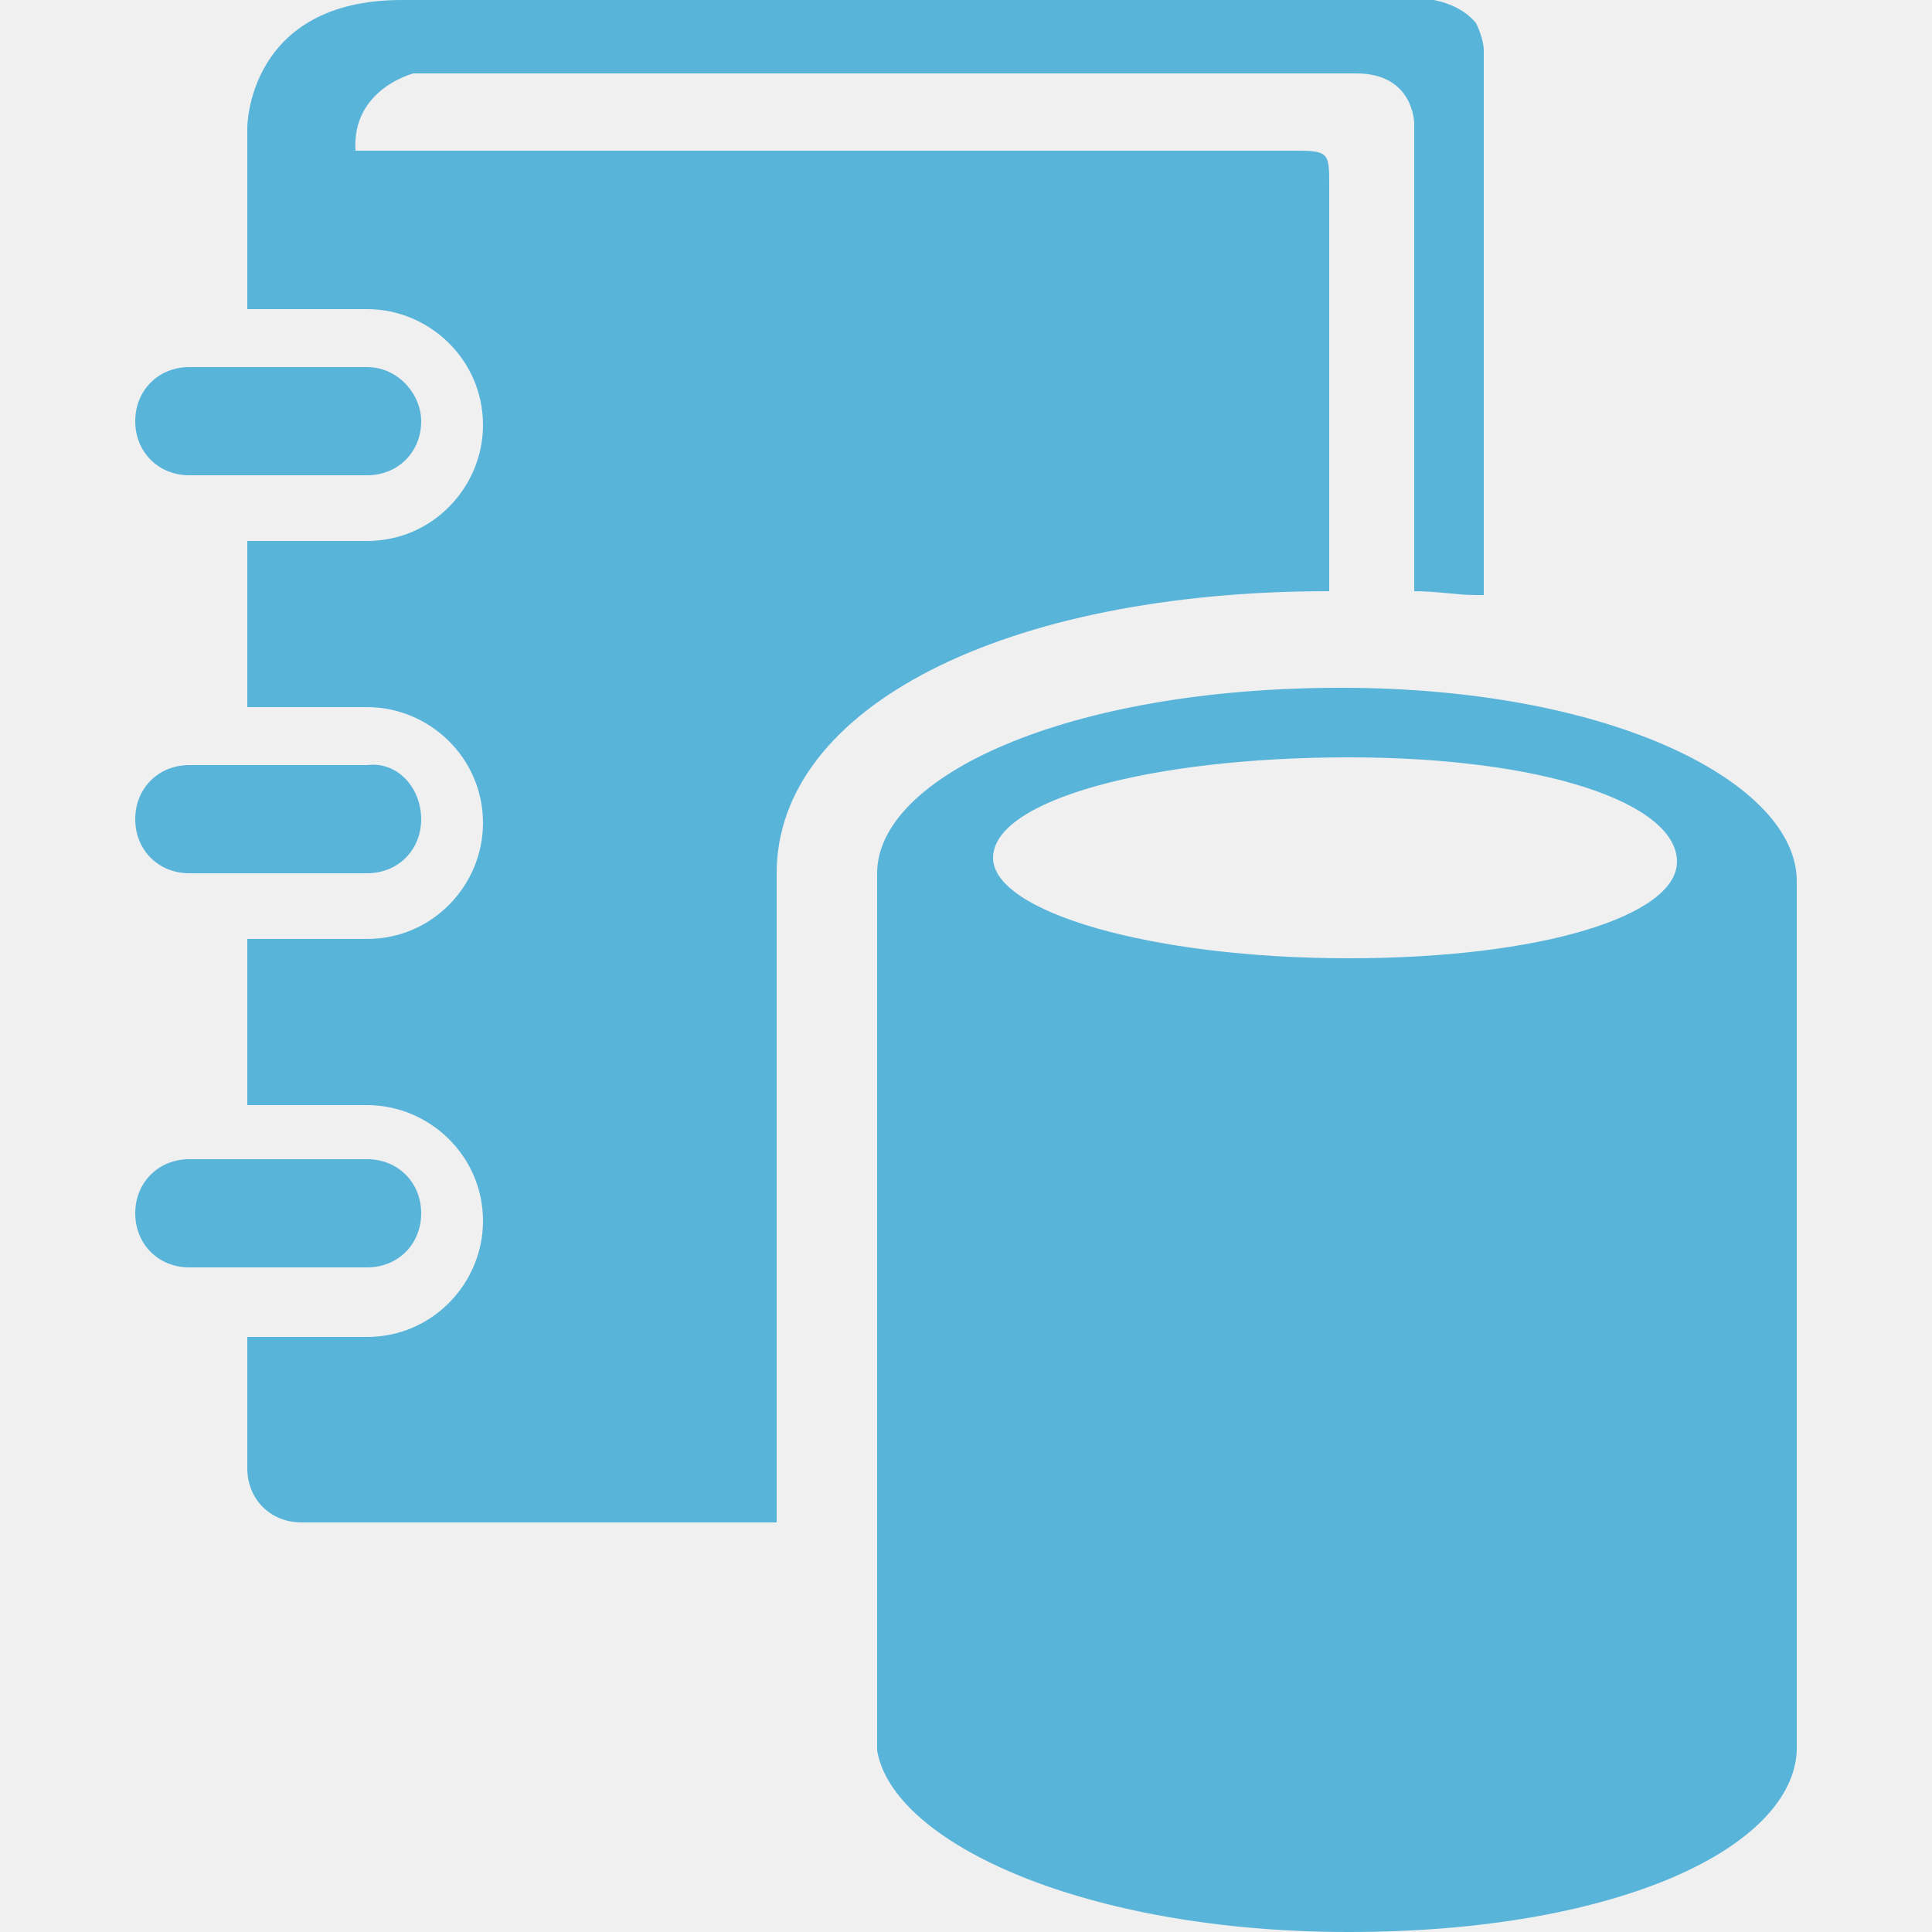
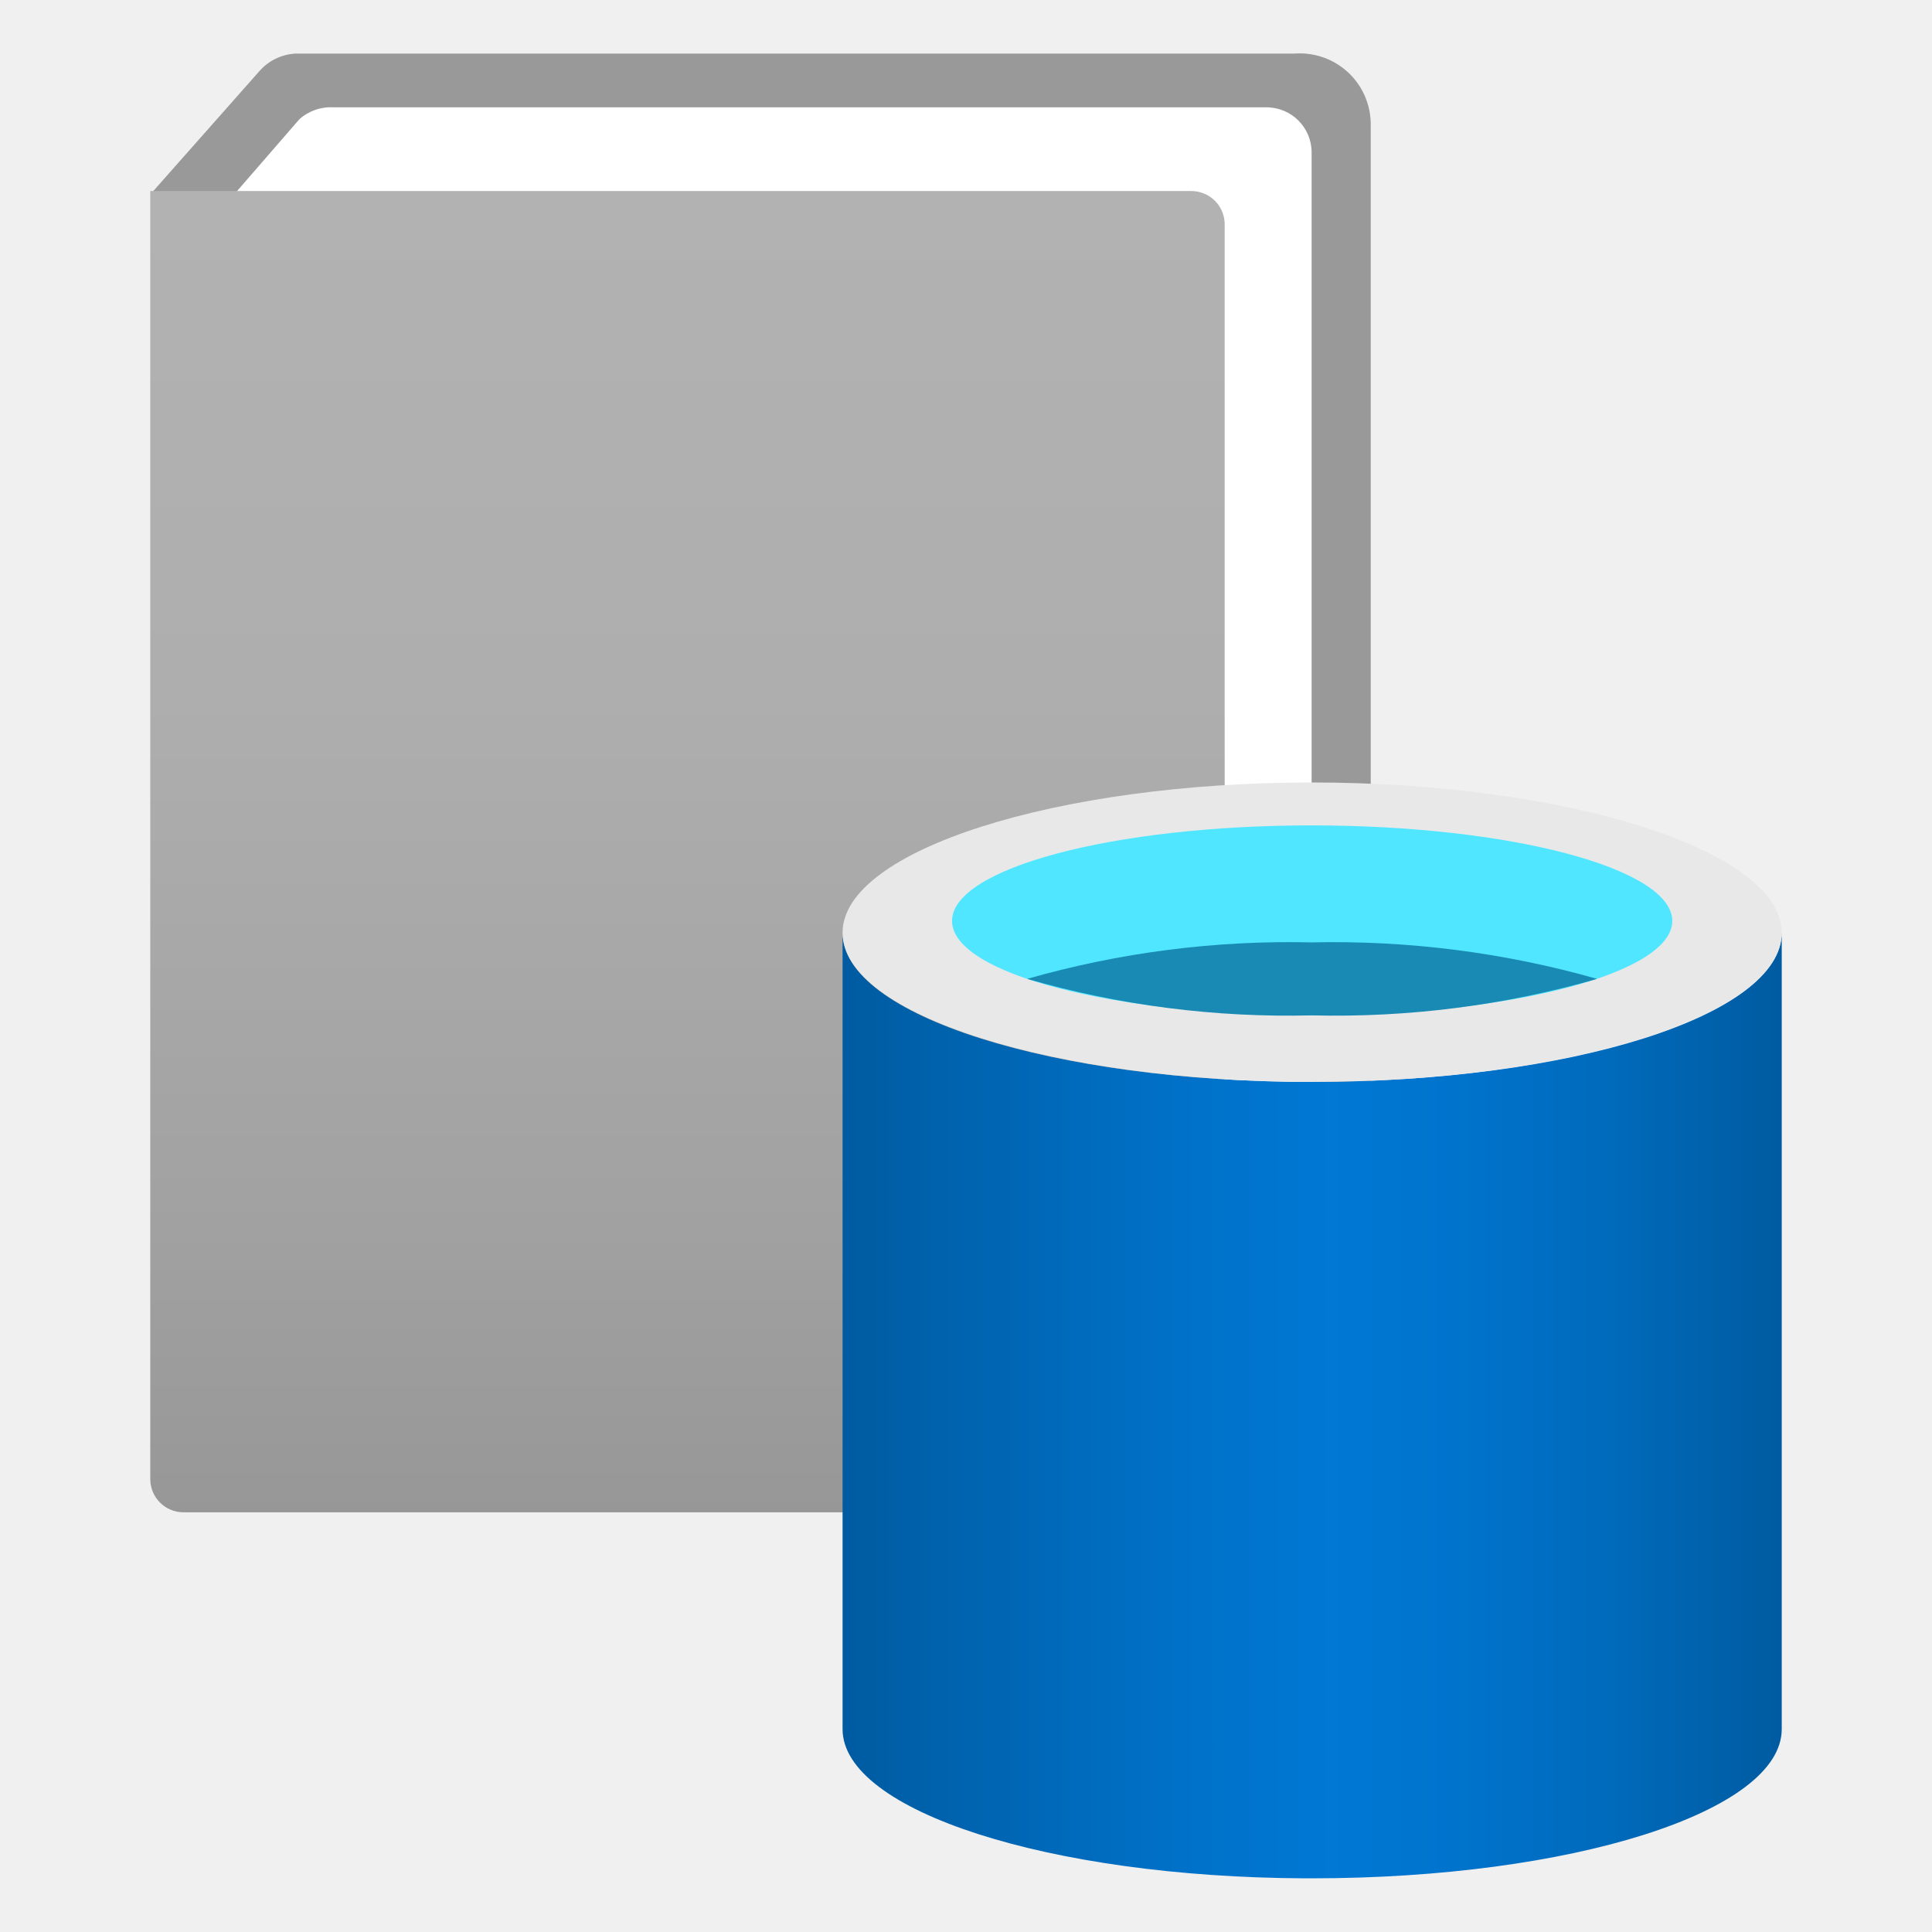
- <svg viewBox="0 0 50 50" class="" role="presentation" focusable="false" id="FxSymbol0-022">
+ <svg viewBox="0 0 18 18" class="" role="presentation" focusable="false" id="FxSymbol0-0b6" data-type="1">
  <g>
-     <path d="M38.2.6c-.4-.5-1.1-.6-1.1-.6H10.4c-4 0-4 3.3-4 3.3V8h3.1c1.6 0 3 1.3 3 3 0 1.6-1.3 3-3 3H6.4v4.3h3.1c1.6 0 3 1.3 3 3 0 1.6-1.3 3-3 3H6.4v4.3h3.1c1.6 0 3 1.3 3 3 0 1.6-1.3 3-3 3H6.4V38c0 .8.6 1.4 1.4 1.4h12.3V22.6c0-4.3 5.9-7.3 14.3-7.3V4.8c0-.8 0-.9-.8-.9H9.2c-.1-1.6 1.5-2 1.5-2h24.4c1.5 0 1.5 1.3 1.5 1.3v12.1c.6 0 1.1.1 1.6.1h.2V1.3c0-.2-.1-.5-.2-.7z" class="msportalfx-svg-c15" fill="#59b4d9" />
-     <path d="M34.7 17.8c-7.1 0-12 2.3-12 4.8v22.7c.4 2.4 5.4 4.7 12.2 4.7 7 0 11.5-2.2 11.6-4.7V22.8c0-2.5-4.7-5-11.8-5zm.2 7c-5.1 0-9.2-1.2-9.2-2.6 0-1.5 4.1-2.6 9.2-2.6s8.5 1.2 8.5 2.7c0 1.4-3.5 2.5-8.5 2.5zm-24-3.6c0 .8-.6 1.4-1.4 1.4H4.9c-.8 0-1.4-.6-1.4-1.4 0-.8.6-1.4 1.4-1.4h4.6c.8-.1 1.4.6 1.4 1.4zm0-10.3c0 .8-.6 1.4-1.4 1.4H4.9c-.8 0-1.4-.6-1.4-1.4 0-.8.6-1.4 1.4-1.4h4.6c.8 0 1.4.7 1.4 1.4zm0 20.5c0 .8-.6 1.4-1.4 1.4H4.9c-.8 0-1.4-.6-1.4-1.4 0-.8.6-1.4 1.4-1.4h4.6c.8 0 1.4.6 1.4 1.4z" class="msportalfx-svg-c15" fill="#59b4d9" />
+     <path d="M1.42 1.79l1-1.13A.48.48 0 0 1 2.75.5h9.31a.66.66 0 0 1 .71.67v11.62a.48.48 0 0 1-.16.35l-1 .95z" fill="#999" />
+     <path d="M1.42 1.79l1-1.13A.48.48 0 0 1 2.75.5h9.31a.66.66 0 0 1 .71.67v11.62a.48.48 0 0 1-.16.35l-1 .95z" fill="#999" opacity=".5" />
+     <path d="M2.2 1.79l.59-.68A.44.44 0 0 1 3.11 1h8.69a.42.42 0 0 1 .42.42v11.01a.44.44 0 0 1-.13.31l-.93.85" class="msportalfx-svg-c01" fill="#ffffff" />
+     <path d="M11.1 1.78H1.4v12a.31.31 0 0 0 .31.31h9.39a.31.31 0 0 0 .31-.31V2.09a.31.31 0 0 0-.31-.31z" fill="url(#a790cec7-07c9-4638-b5c5-ab9fbd5ca908)" />
+     <path d="M12.22 10.08c-2.41 0-4.37-.62-4.37-1.39v7.42c0 .76 1.92 1.38 4.31 1.39h.06c2.42 0 4.38-.62 4.38-1.39V8.69c0 .77-1.96 1.39-4.38 1.39z" fill="url(#b9e6ae88-e13e-4cbb-9678-9c3623cbd024)" />
+     <path d="M16.6 8.69c0 .77-2 1.39-4.38 1.39s-4.37-.62-4.37-1.39 2-1.4 4.37-1.4 4.38.63 4.38 1.4" fill="#e8e8e8" />
+     <path d="M15.58 8.58c0 .49-1.51.88-3.36.88s-3.35-.39-3.35-.88 1.5-.89 3.35-.89 3.36.4 3.36.89" fill="#50e6ff" />
+     <path d="M12.22 8.78a8.89 8.89 0 0 0-2.65.34 8.79 8.79 0 0 0 2.65.34 8.86 8.86 0 0 0 2.66-.34 9 9 0 0 0-2.66-.34z" fill="#198ab3" />
  </g>
+   <defs>
+     <linearGradient id="a790cec7-07c9-4638-b5c5-ab9fbd5ca908" x1="6.41" y1="1.78" x2="6.41" y2="14.13" gradientUnits="userSpaceOnUse">
+       <stop offset="0" stop-color="#b3b2b3" />
+       <stop offset=".38" stop-color="#afaeaf" />
+       <stop offset=".76" stop-color="#a2a2a2" />
+       <stop offset="1" stop-color="#979797" />
+     </linearGradient>
+     <linearGradient id="b9e6ae88-e13e-4cbb-9678-9c3623cbd024" x1="7.85" y1="13.09" x2="16.6" y2="13.09" gradientUnits="userSpaceOnUse">
+       <stop offset="0" stop-color="#005ba1" />
+       <stop offset=".07" stop-color="#0060a9" />
+       <stop offset=".36" stop-color="#0071c8" />
+       <stop offset=".52" stop-color="#0078d4" />
+       <stop offset=".64" stop-color="#0074cd" />
+       <stop offset=".82" stop-color="#006abb" />
+       <stop offset="1" stop-color="#005ba1" />
+     </linearGradient>
+   </defs>
</svg>
